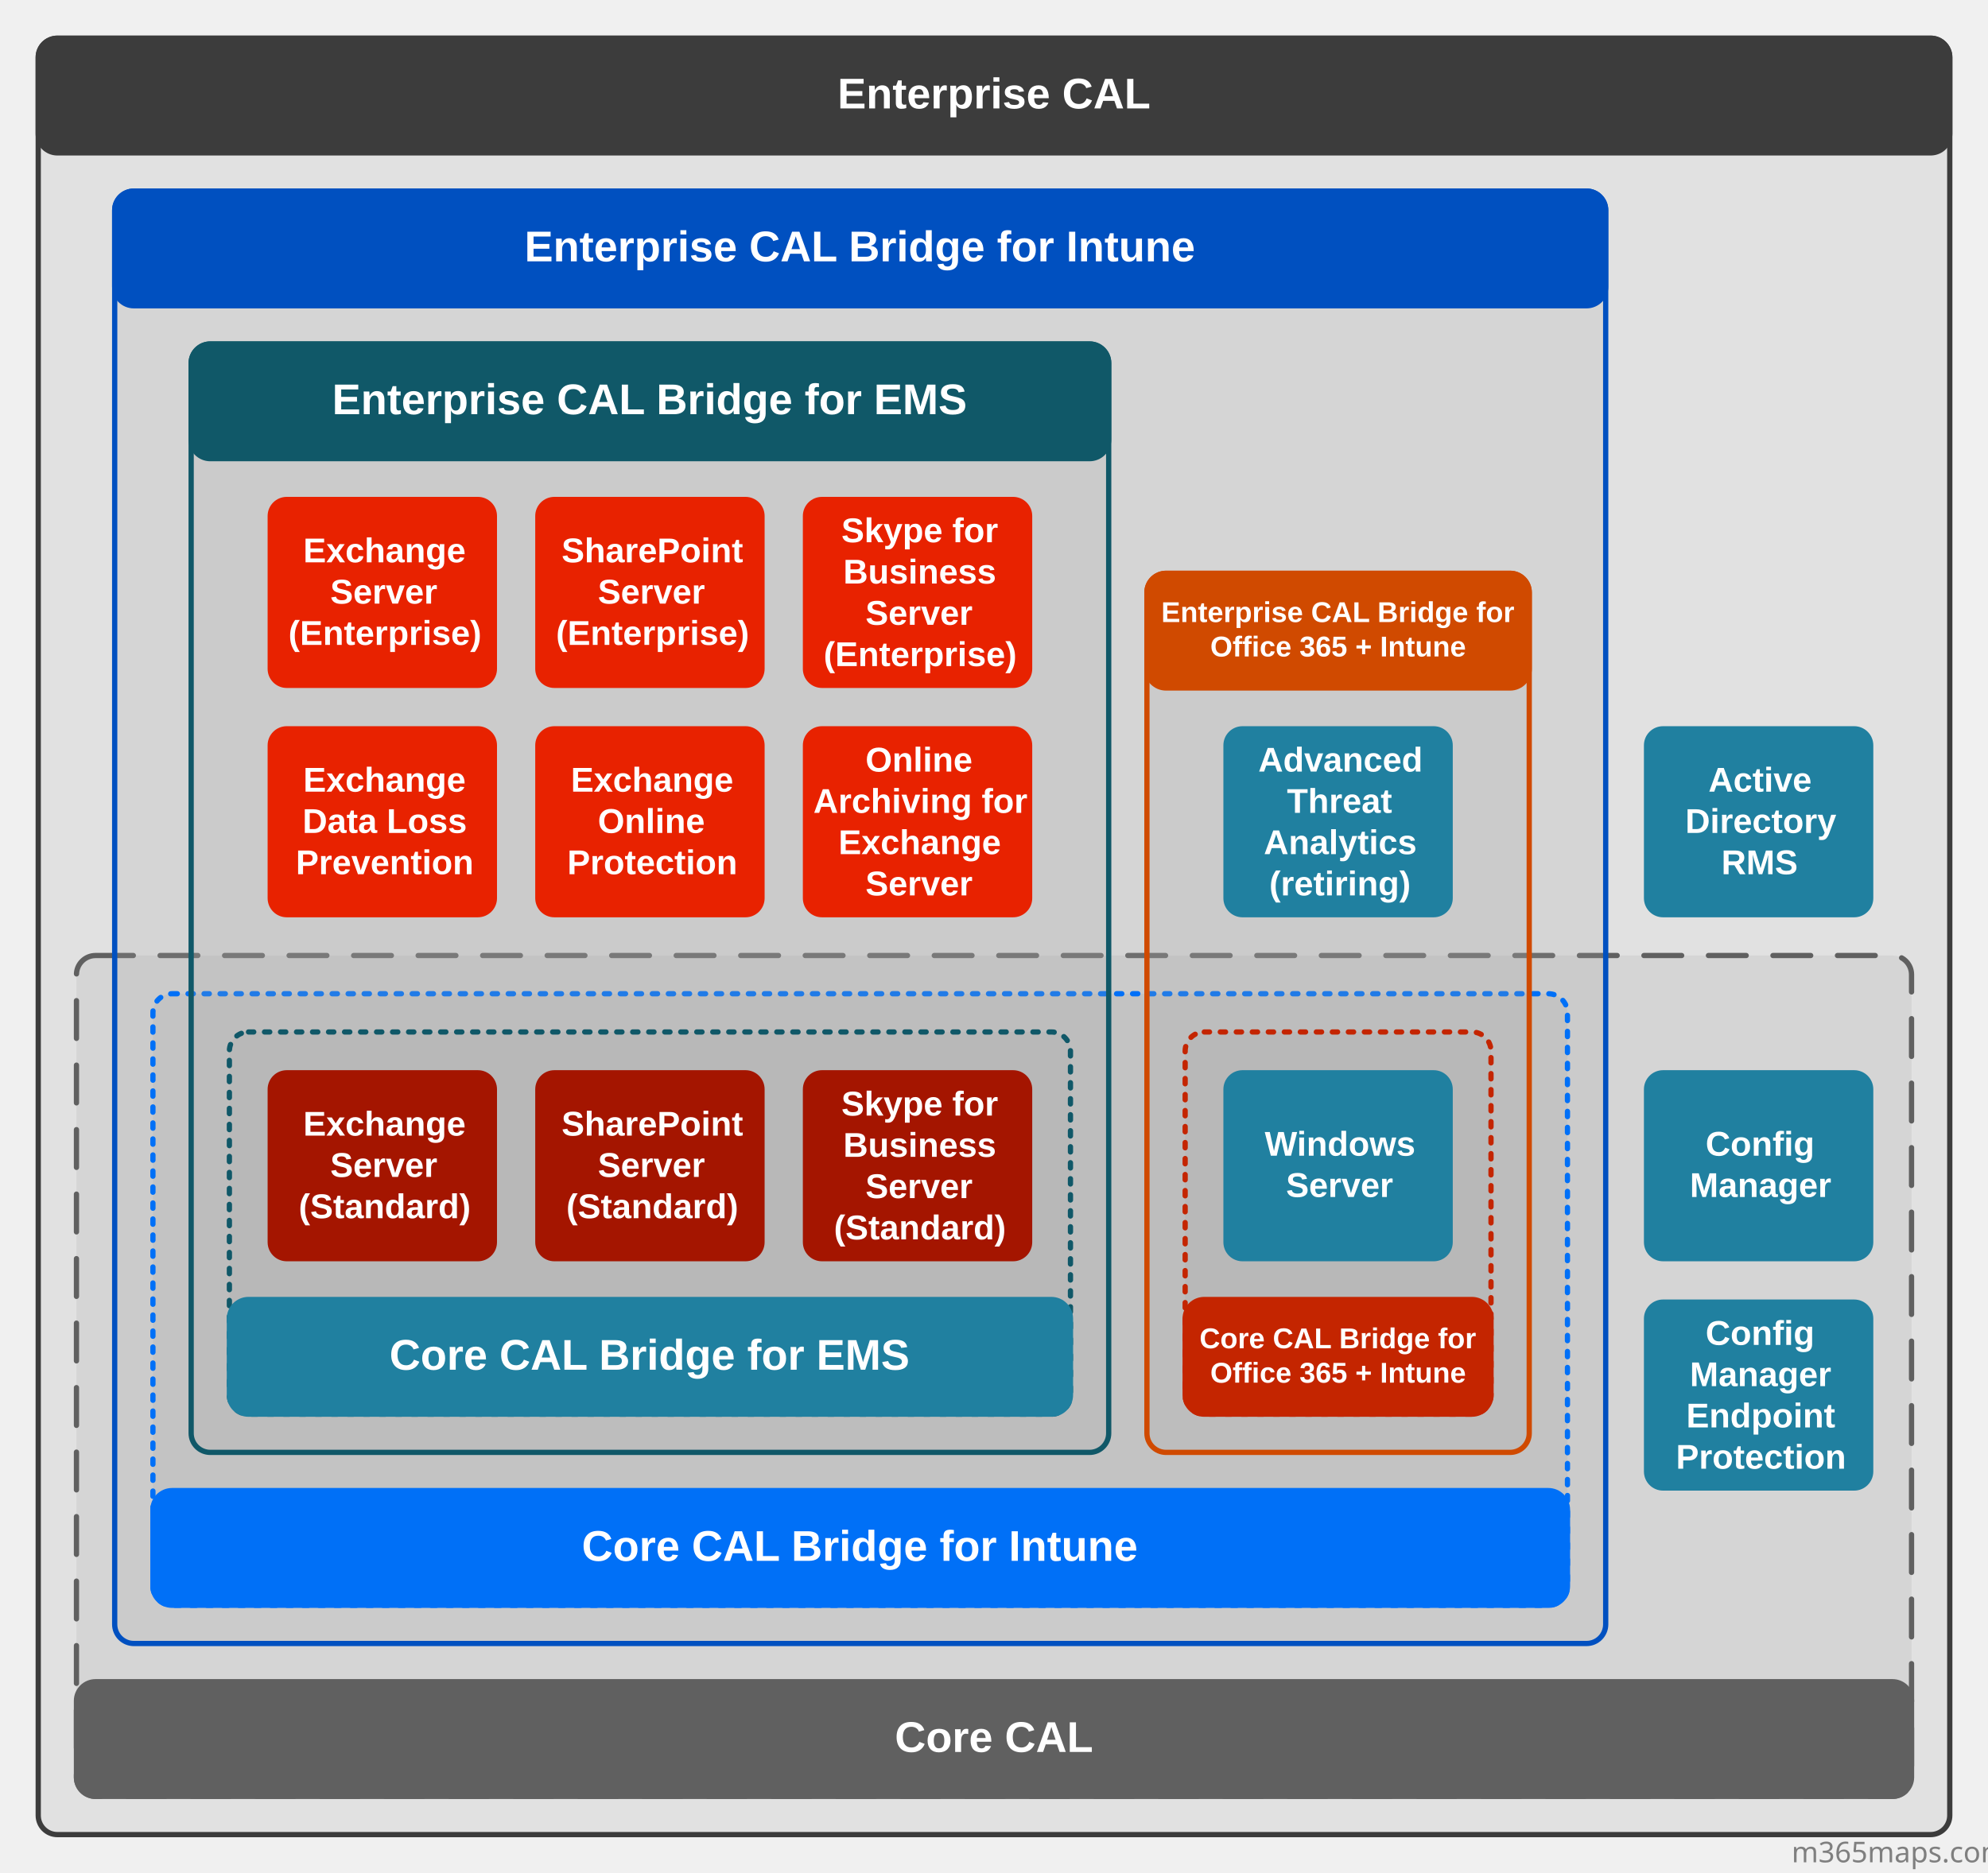
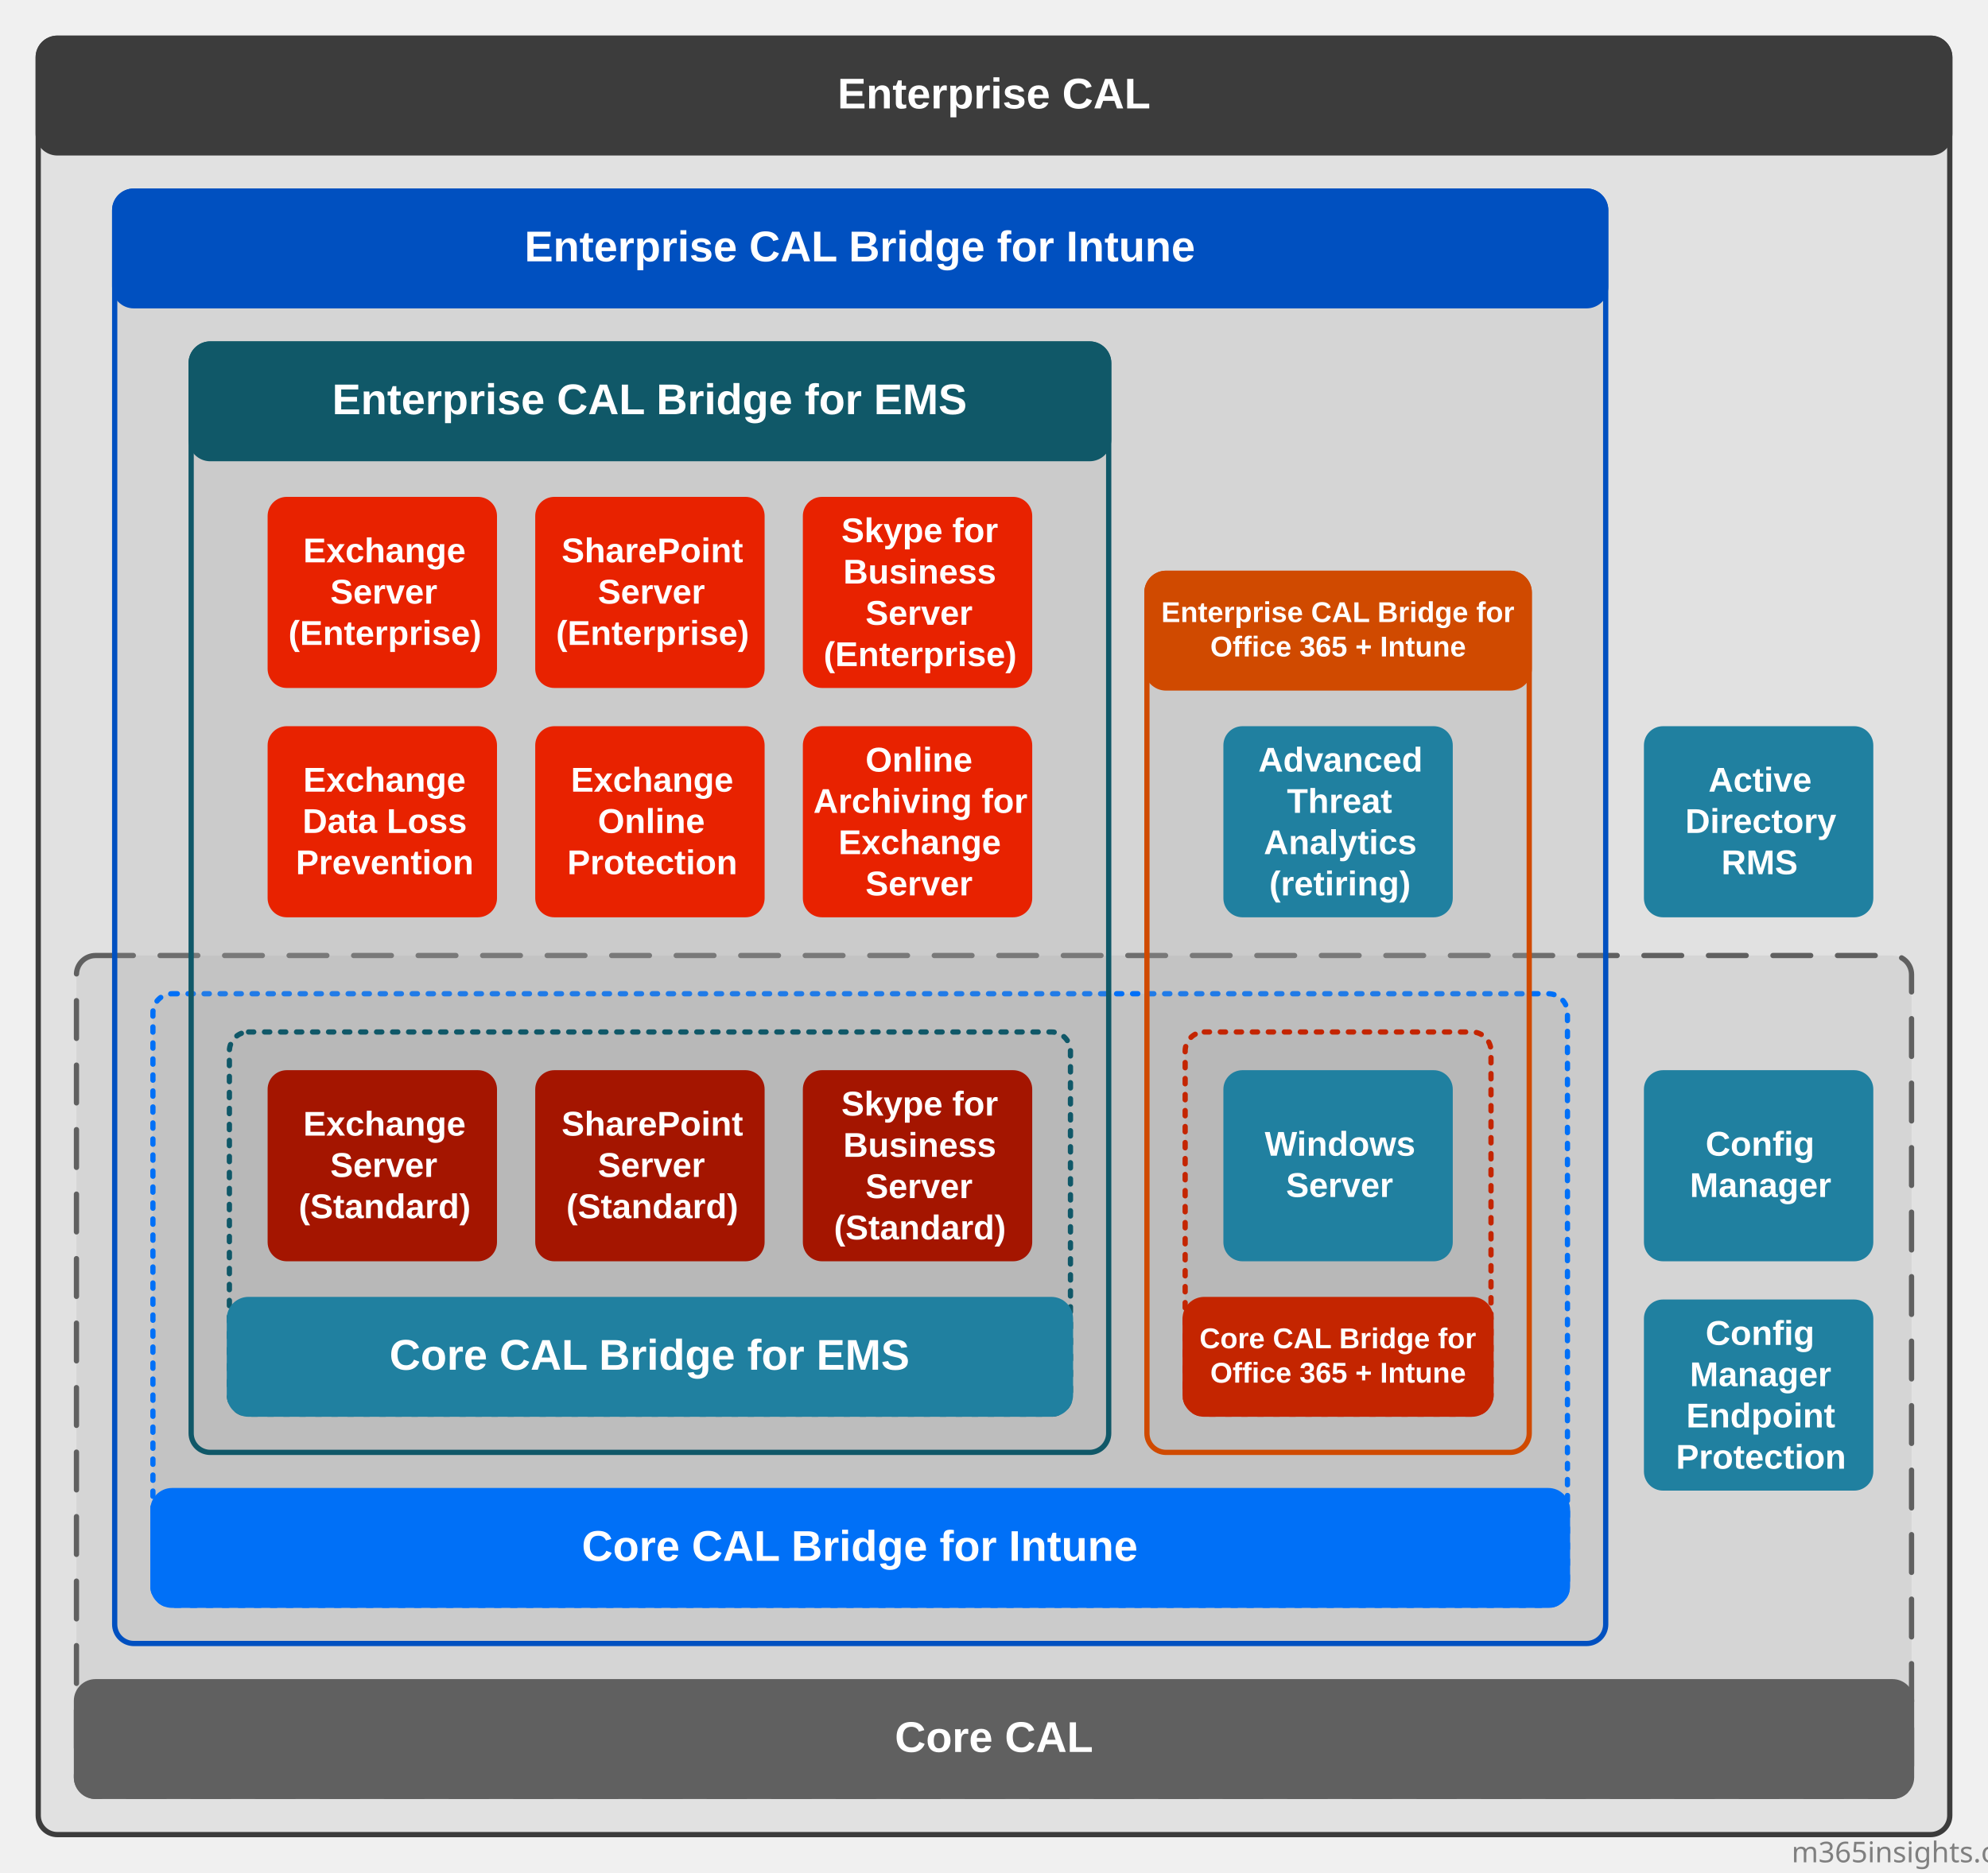
<svg xmlns="http://www.w3.org/2000/svg" width="832" height="784" viewBox="0 0 832 784" class="a">
  <style>
.b {fill:#a5a5a5;fill-opacity:0.2;stroke:#3c3c3c;stroke-linecap:round;stroke-linejoin:round;stroke-width:2.2}
.c {fill:#a5a5a5;fill-opacity:0.2;stroke:#606060;stroke-dasharray:15.8,11.2;stroke-linecap:round;stroke-linejoin:round;stroke-width:2.2}
.d {fill:#a5a5a5;fill-opacity:0.2;stroke:#0050c0;stroke-linecap:round;stroke-linejoin:round;stroke-width:2.2}
.e {fill:#a5a5a5;fill-opacity:0.2;stroke:#0070f7;stroke-dasharray:2.2,4.5;stroke-linecap:round;stroke-linejoin:round;stroke-width:2.2}
.f {fill:#a5a5a5;fill-opacity:0.2;stroke:#105868;stroke-linecap:round;stroke-linejoin:round;stroke-width:2.2}
.g {fill:#a5a5a5;fill-opacity:0.2;stroke:#105868;stroke-dasharray:2.2,4.5;stroke-linecap:round;stroke-linejoin:round;stroke-width:2.2}
.h {fill:#a5a5a5;fill-opacity:0.2;stroke:#d04a00;stroke-linecap:round;stroke-linejoin:round;stroke-width:2.2}
.i {fill:#a5a5a5;fill-opacity:0.2;stroke:#c42500;stroke-dasharray:2.2,4.5;stroke-linecap:round;stroke-linejoin:round;stroke-width:2.2}
.j {fill:#2080a0;stroke:none;stroke-linecap:round;stroke-linejoin:round;stroke-width:0.5}
.k {fill:#ffffff;font-family:Arial;font-size:1.2em;font-weight:bold}
.l {font-size:1em}
.m {fill:#c42500;stroke:#c42500;stroke-linecap:round;stroke-linejoin:round;stroke-width:2.2}
.n {fill:#ffffff;font-family:Arial;font-size:1em;font-weight:bold}
.o {fill:#0050c0;stroke:#0050c0;stroke-linecap:round;stroke-linejoin:round;stroke-width:2.2}
.p {fill:#ffffff;font-family:Arial;font-size:1.5em;font-weight:bold}
.q {fill:#d04a00;stroke:#d04a00;stroke-linecap:round;stroke-linejoin:round;stroke-width:2.2}
.r {fill:#0070f7;stroke:#0070f7;stroke-linecap:round;stroke-linejoin:round;stroke-width:2.2}
.s {fill:#a41500;stroke:none;stroke-linecap:round;stroke-linejoin:round;stroke-width:1}
.t {fill:#e82200;stroke:none;stroke-linecap:round;stroke-linejoin:round;stroke-width:1}
.u {fill:#606060;stroke:#606060;stroke-linecap:round;stroke-linejoin:round;stroke-width:2.2}
.v {fill:#3c3c3c;stroke:#3c3c3c;stroke-linecap:round;stroke-linejoin:round;stroke-width:2.2}
.w {fill:#2080a0;stroke:#2080a0;stroke-linecap:round;stroke-linejoin:round;stroke-width:2.2}
.x {fill:#105868;stroke:#105868;stroke-linecap:round;stroke-linejoin:round;stroke-width:2.2}
.y {fill:none;stroke:none;stroke-linecap:round;stroke-linejoin:round;stroke-width:0.8}
.z {fill:#7f7f7f;font-family:Calibri;font-size:1em}
.a {fill:none;fill-rule:evenodd;font-size:12px;overflow:visible;stroke-linecap:square;stroke-miterlimit:3}
</style>
  <rect x="16" y="16" width="800" height="752" rx="8" ry="8" class="b" />
  <rect x="32" y="400" width="768" height="352" rx="8" ry="8" class="c" />
  <rect x="48" y="80" width="624" height="608" rx="8" ry="8" class="d" />
  <rect x="64" y="416" width="592" height="256" rx="8" ry="8" class="e" />
  <rect x="80" y="144" width="384" height="464" rx="8" ry="8" class="f" />
  <rect x="96" y="432" width="352" height="160" rx="8" ry="8" class="g" />
  <rect x="480" y="240" width="160" height="368" rx="8" ry="8" class="h" />
  <rect x="496" y="432" width="128" height="160" rx="8" ry="8" class="i" />
  <a target="_blank" href="https://learn.microsoft.com/advanced-threat-analytics/">
    <rect x="512" y="304" width="96" height="80" rx="8" ry="8" class="j" />
    <text x="526.6" y="323" class="k">Advanced <tspan x="538.6" dy="1.2em" class="l">Threat </tspan>
      <tspan x="528.9" dy="1.2em" class="l">Analytics </tspan>
      <tspan x="531.2" dy="1.2em" class="l">(retiring)</tspan>
    </text>
  </a>
  <a target="_blank" href="https://www.microsoft.com/licensing/product-licensing/client-access-license">
    <rect x="512" y="448" width="96" height="80" rx="8" ry="8" class="j" />
    <text x="529.3" y="483.8" class="k">Windows <tspan x="538.2" dy="1.2em" class="l">Server</tspan>
    </text>
  </a>
  <a target="_blank" href="https://learn.microsoft.com/configmgr/core/understand/introduction">
    <rect x="688" y="448" width="96" height="80" rx="8" ry="8" class="j" />
    <text x="713.8" y="483.8" class="k">Config <tspan x="707.2" dy="1.2em" class="l">Manager</tspan>
    </text>
  </a>
  <a target="_blank" href="https://learn.microsoft.com/sccm/protect/deploy-use/endpoint-protection">
    <rect x="688" y="544" width="96" height="80" rx="8" ry="8" class="j" />
    <text x="713.8" y="563" class="k">Config <tspan x="707.2" dy="1.2em" class="l">Manager </tspan>
      <tspan x="705.7" dy="1.2em" class="l">Endpoint </tspan>
      <tspan x="701.4" dy="1.2em" class="l">Protection</tspan>
    </text>
  </a>
  <a target="_blank" href="https://learn.microsoft.com/azure/information-protection/compare-on-premise">
    <rect x="688" y="304" width="96" height="80" rx="8" ry="8" class="j" />
    <text x="715" y="331.4" class="k">Active <tspan x="705.3" dy="1.2em" class="l">Directory </tspan>
      <tspan x="720.4" dy="1.2em" class="l">RMS</tspan>
    </text>
  </a>
  <a target="_blank" href="https://www.microsoft.com/licensing/product-licensing/client-access-license">
    <rect x="496" y="544" width="128" height="48" rx="8" ry="8" class="m" />
    <text x="502" y="564.4" class="n">Core CAL Bridge for <tspan x="506.5" dy="1.2em" class="l">Office 365 + Intune</tspan>
    </text>
  </a>
  <a target="_blank" href="https://www.microsoft.com/licensing/product-licensing/client-access-license">
    <rect x="48" y="80" width="624" height="48" rx="8" ry="8" class="o" />
    <text x="219.5" y="109.4" class="p">Enterprise CAL Bridge for Intune</text>
  </a>
  <a target="_blank" href="https://www.microsoft.com/licensing/product-licensing/client-access-license">
    <rect x="480" y="240" width="160" height="48" rx="8" ry="8" class="q" />
    <text x="486" y="260.4" class="n">Enterprise CAL Bridge for <tspan x="506.5" dy="1.2em" class="l">Office 365 + Intune</tspan>
    </text>
  </a>
  <a target="_blank" href="https://www.microsoft.com/licensing/product-licensing/client-access-license">
    <rect x="64" y="624" width="592" height="48" rx="8" ry="8" class="r" />
    <text x="243.5" y="653.4" class="p">Core CAL Bridge for Intune</text>
  </a>
  <a target="_blank" href="https://www.microsoft.com/microsoft-365/exchange/microsoft-exchange-server-licensing-licensing-overview">
    <rect x="112" y="448" width="96" height="80" rx="8" ry="8" class="s" />
    <text x="126.9" y="475.4" class="k">Exchange <tspan x="138.2" dy="1.2em" class="l">Server </tspan>
      <tspan x="125" dy="1.2em" class="l">(Standard)</tspan>
    </text>
  </a>
  <a target="_blank" href="https://www.microsoft.com/microsoft-365/sharepoint/sharepoint-licensing-overview">
    <rect x="224" y="448" width="96" height="80" rx="8" ry="8" class="s" />
    <text x="235" y="475.4" class="k">SharePoint <tspan x="250.2" dy="1.2em" class="l">Server </tspan>
      <tspan x="237" dy="1.2em" class="l">(Standard)</tspan>
    </text>
  </a>
  <a target="_blank" href="https://www.microsoft.com/microsoft-365/skype-for-business/it-pros">
    <rect x="336" y="448" width="96" height="80" rx="8" ry="8" class="s" />
    <text x="352.1" y="467" class="k">Skype for <tspan x="352.9" dy="1.2em" class="l">Business </tspan>
      <tspan x="362.2" dy="1.2em" class="l">Server </tspan>
      <tspan x="349" dy="1.2em" class="l">(Standard)</tspan>
    </text>
  </a>
  <a target="_blank" href="https://www.microsoft.com/microsoft-365/exchange/microsoft-exchange-server-licensing-licensing-overview">
    <rect x="112" y="208" width="96" height="80" rx="8" ry="8" class="t" />
    <text x="126.9" y="235.4" class="k">Exchange <tspan x="138.2" dy="1.2em" class="l">Server </tspan>
      <tspan x="120.7" dy="1.2em" class="l">(Enterprise)</tspan>
    </text>
  </a>
  <a target="_blank" href="https://www.microsoft.com/microsoft-365/sharepoint/sharepoint-licensing-overview">
    <rect x="224" y="208" width="96" height="80" rx="8" ry="8" class="t" />
    <text x="235" y="235.4" class="k">SharePoint <tspan x="250.2" dy="1.2em" class="l">Server </tspan>
      <tspan x="232.7" dy="1.2em" class="l">(Enterprise)</tspan>
    </text>
  </a>
  <a target="_blank" href="https://www.microsoft.com/microsoft-365/skype-for-business/it-pros">
    <rect x="336" y="208" width="96" height="80" rx="8" ry="8" class="t" />
    <text x="352.1" y="227" class="k">Skype for <tspan x="352.9" dy="1.2em" class="l">Business </tspan>
      <tspan x="362.2" dy="1.2em" class="l">Server </tspan>
      <tspan x="344.7" dy="1.2em" class="l">(Enterprise)</tspan>
    </text>
  </a>
  <a target="_blank" href="https://learn.microsoft.com/Exchange/policy-and-compliance/data-loss-prevention/data-loss-prevention">
    <rect x="112" y="304" width="96" height="80" rx="8" ry="8" class="t" />
    <text x="126.9" y="331.4" class="k">Exchange <tspan x="126.6" dy="1.2em" class="l">Data Loss </tspan>
      <tspan x="123.8" dy="1.2em" class="l">Prevention</tspan>
    </text>
  </a>
  <a target="_blank" href="https://learn.microsoft.com/office365/servicedescriptions/exchange-online-protection-service-description/exchange-online-protection-service-description">
    <rect x="224" y="304" width="96" height="80" rx="8" ry="8" class="t" />
    <text x="238.9" y="331.4" class="k">Exchange <tspan x="250.2" dy="1.2em" class="l">Online </tspan>
      <tspan x="237.4" dy="1.2em" class="l">Protection</tspan>
    </text>
  </a>
  <a target="_blank" href="https://learn.microsoft.com/office365/servicedescriptions/exchange-online-archiving-service-description/exchange-online-archiving-service-description">
    <rect x="336" y="304" width="96" height="80" rx="8" ry="8" class="t" />
    <text x="362.2" y="323" class="k">Online <tspan x="340.4" dy="1.2em" class="l">Archiving for </tspan>
      <tspan x="350.9" dy="1.2em" class="l">Exchange </tspan>
      <tspan x="362.2" dy="1.2em" class="l">Server</tspan>
    </text>
  </a>
  <a target="_blank" href="https://www.microsoft.com/licensing/product-licensing/client-access-license">
    <rect x="32" y="704" width="768" height="48" rx="8" ry="8" class="u" />
    <text x="374.5" y="733.4" class="p">Core CAL</text>
  </a>
  <a target="_blank" href="https://www.microsoft.com/licensing/product-licensing/client-access-license">
    <rect x="16" y="16" width="800" height="48" rx="8" ry="8" class="v" />
    <text x="350.5" y="45.4" class="p">Enterprise CAL</text>
  </a>
  <a target="_blank" href="https://www.microsoft.com/licensing/product-licensing/client-access-license">
    <rect x="96" y="544" width="352" height="48" rx="8" ry="8" class="w" />
    <text x="163" y="573.4" class="p">Core CAL Bridge for EMS</text>
  </a>
  <a target="_blank" href="https://www.microsoft.com/licensing/product-licensing/client-access-license">
    <rect x="80" y="144" width="384" height="48" rx="8" ry="8" class="x" />
    <text x="139" y="173.4" class="p">Enterprise CAL Bridge for EMS</text>
  </a>
-   <a target="_blank" href="https://m365maps.com/">
+   <a target="_blank" href="https://m365insights.org/">
    <rect y="768" width="832" height="16" class="y" />
-     <text x="749.8" y="779.6" class="z">m365maps.com</text>
+     <text x="749.8" y="779.6" class="z">m365insights.org</text>
  </a>
</svg>
